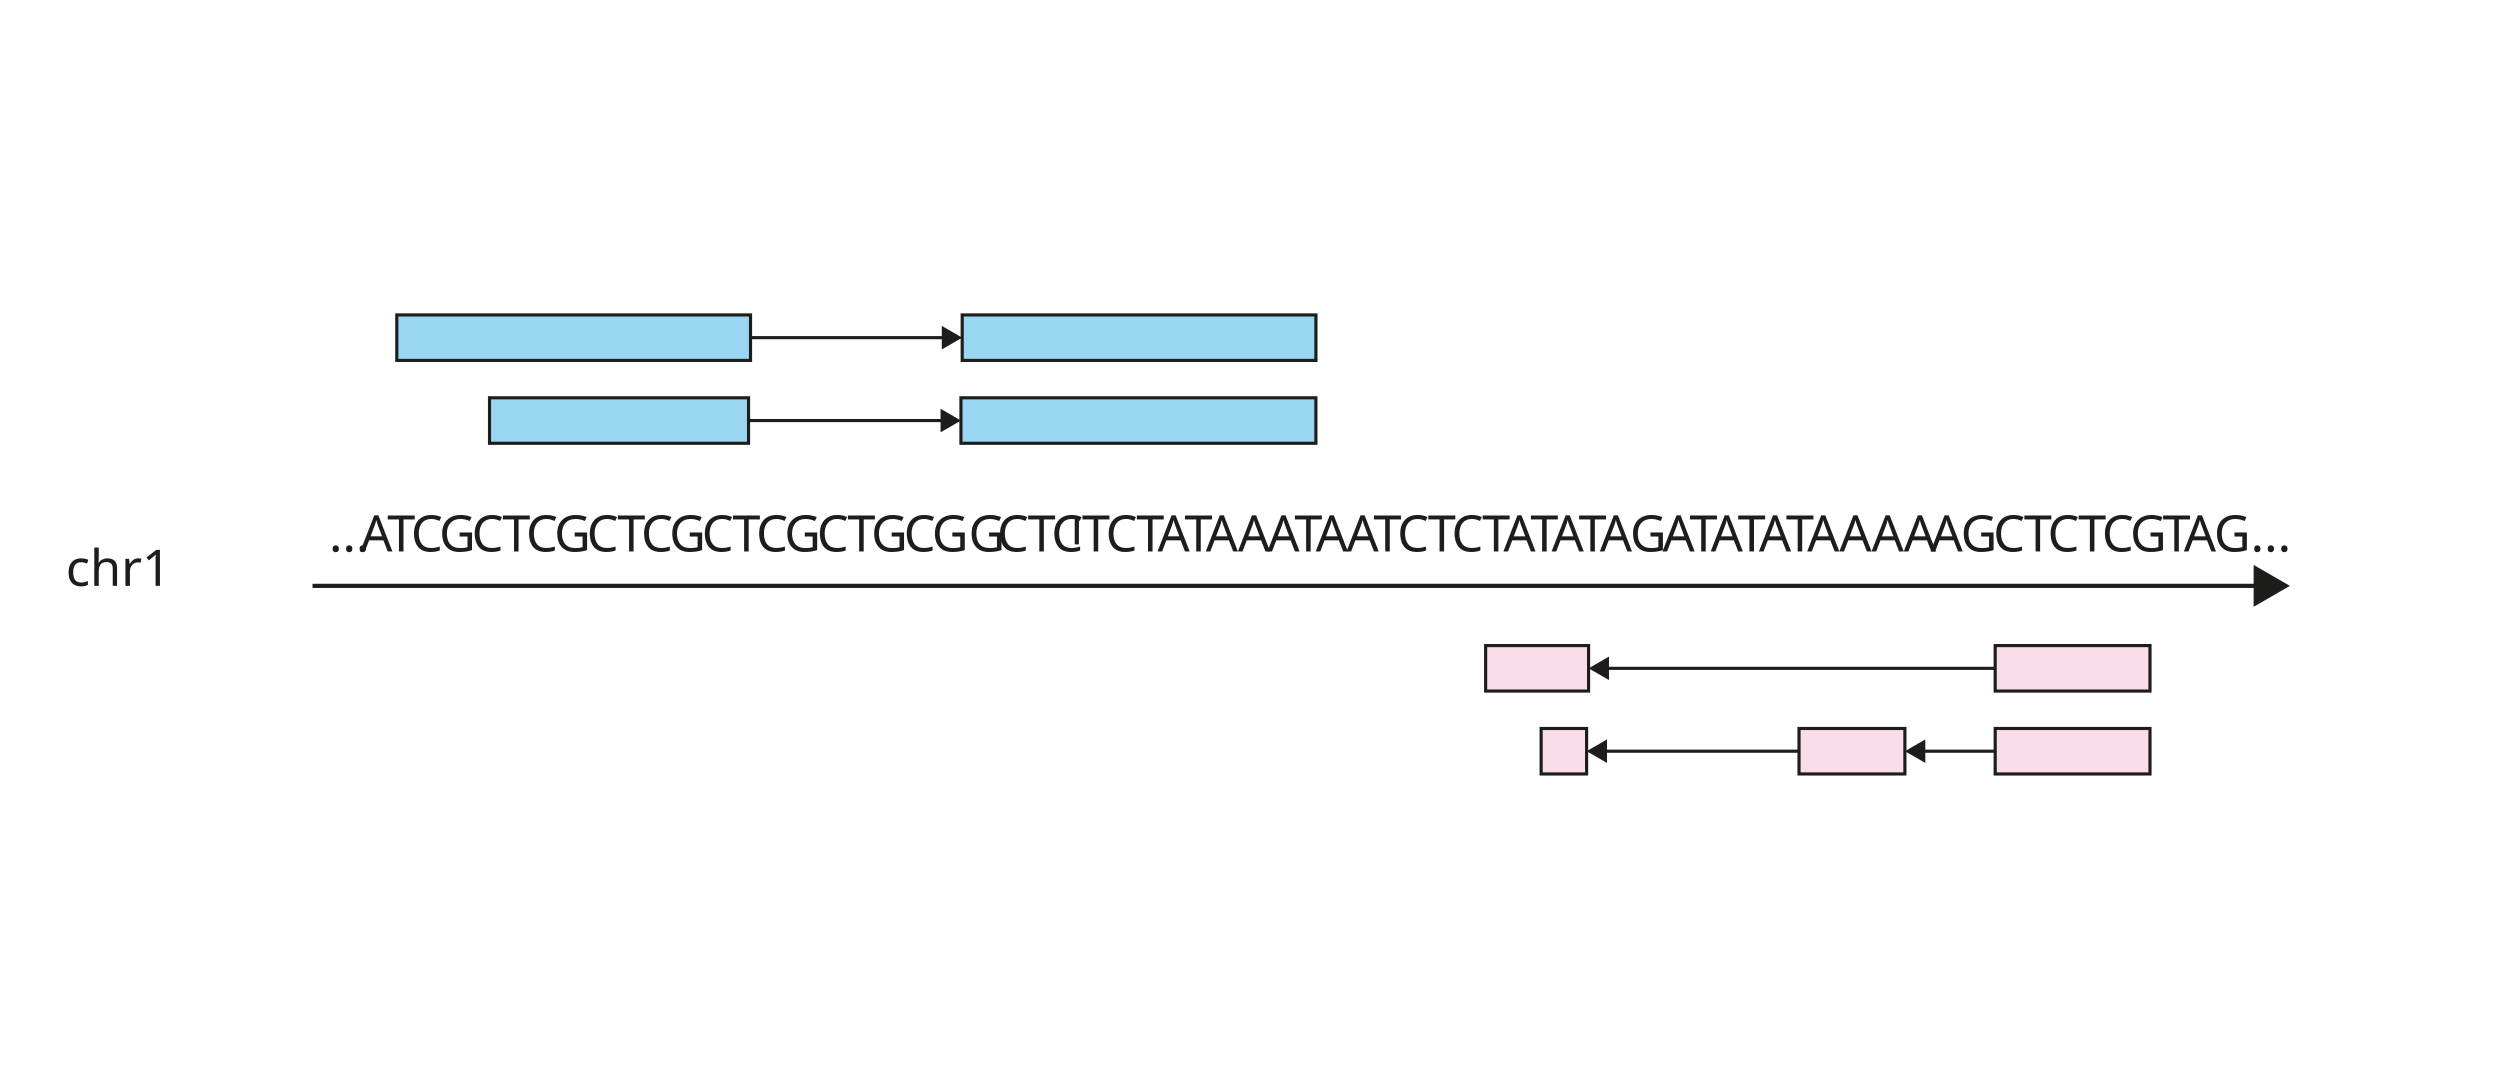
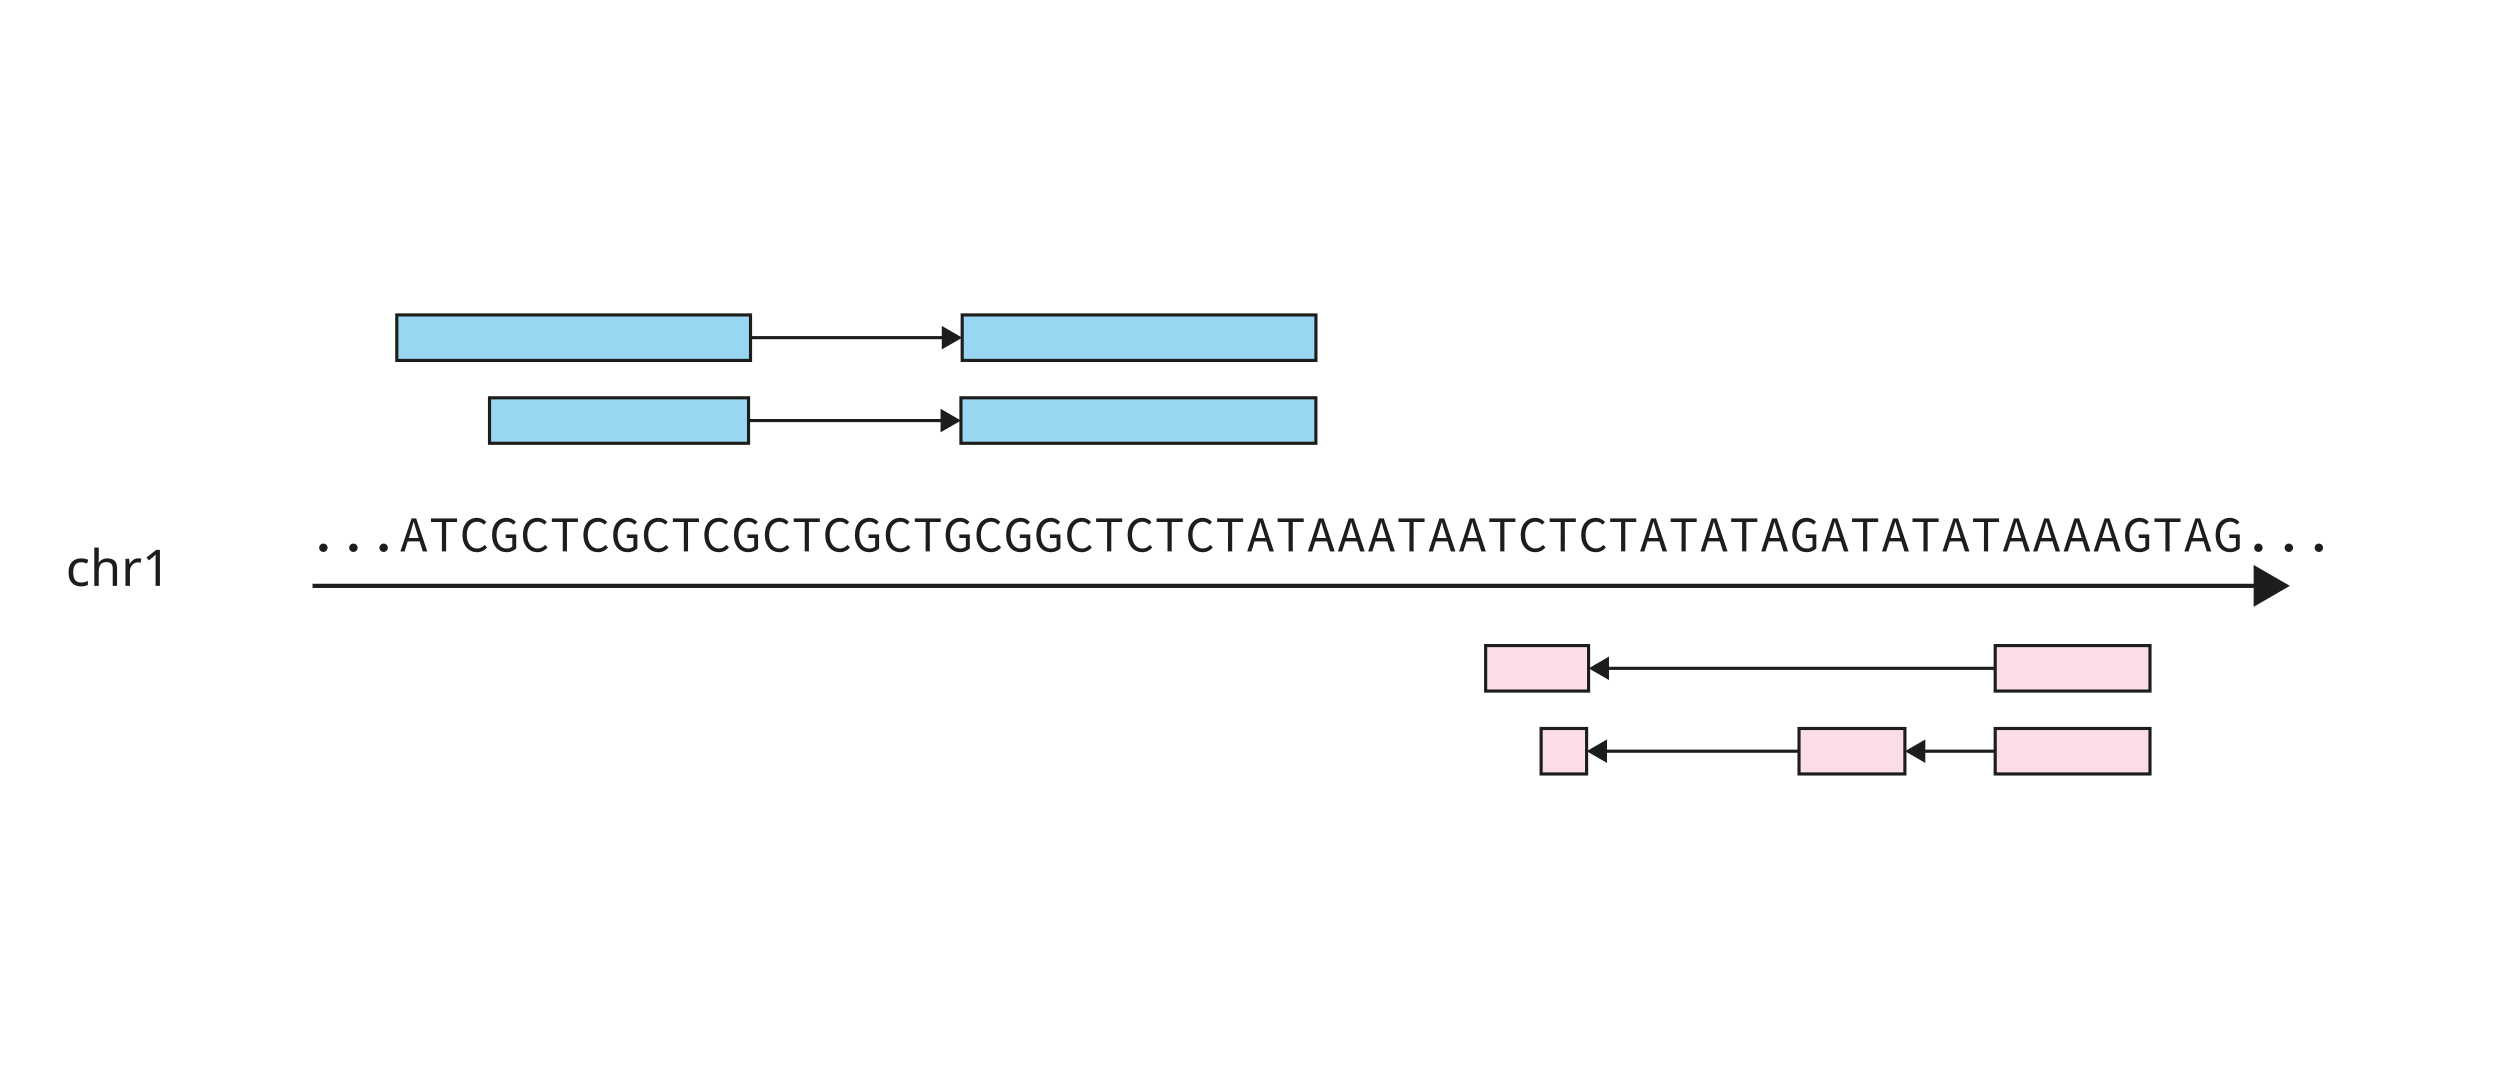
<svg xmlns="http://www.w3.org/2000/svg" id="Layer_1" data-name="Layer 1" viewBox="0 0 595.28 253.67">
  <defs>
-     <style>.cls-1,.cls-20{fill:none;}.cls-1,.cls-19,.cls-20,.cls-21{stroke:#1d1d1b;stroke-miterlimit:10;}.cls-1{stroke-linecap:square;}.cls-2,.cls-3{fill:#1d1d1b;}.cls-3{font-size:12px;font-family:MyriadPro-Regular, Myriad Pro;}.cls-4{letter-spacing:-0.08em;}.cls-5{letter-spacing:-0.03em;}.cls-6{letter-spacing:-0.02em;}.cls-7{letter-spacing:0.03em;}.cls-8{letter-spacing:-0.02em;}.cls-9{letter-spacing:-0.03em;}.cls-10{letter-spacing:0.03em;}.cls-11{letter-spacing:-0.07em;}.cls-12{letter-spacing:-0.08em;}.cls-13{letter-spacing:0em;}.cls-14{letter-spacing:-0.08em;}.cls-15{letter-spacing:0em;}.cls-16{letter-spacing:-0.07em;}.cls-17{letter-spacing:-0.08em;}.cls-18{letter-spacing:-0.01em;}.cls-19{fill:#98d6f2;}.cls-19,.cls-20,.cls-21{stroke-width:0.75px;}.cls-21{fill:#fbddea;}</style>
+     <style>.cls-1,.cls-4{fill:none;}.cls-1,.cls-3,.cls-4,.cls-5{stroke:#1d1d1b;stroke-miterlimit:10;}.cls-1{stroke-linecap:square;}.cls-2,.cls-6{fill:#1d1d1b;}.cls-3{fill:#98d6f2;}.cls-3,.cls-4,.cls-5{stroke-width:0.75px;}.cls-5{fill:#fbddea;}.cls-6{font-size:12px;font-family:MyriadPro-Regular, Myriad Pro;}</style>
  </defs>
  <line class="cls-1" x1="74.92" y1="139.5" x2="538.07" y2="139.5" />
  <polygon class="cls-2" points="536.62 144.49 545.25 139.5 536.62 134.52 536.62 144.49" />
-   <text class="cls-3" transform="translate(78.33 131.31)">...<tspan class="cls-4" x="7.45" y="0">A</tspan>
-     <tspan class="cls-5" x="13.87" y="0">T</tspan>
-     <tspan class="cls-6" x="19.51" y="0">C</tspan>
-     <tspan x="26.22" y="0">G</tspan>
-     <tspan class="cls-7" x="33.97" y="0">C</tspan>
-     <tspan class="cls-5" x="41.27" y="0">T</tspan>
-     <tspan class="cls-8" x="46.91" y="0">C</tspan>
-     <tspan x="53.62" y="0">G</tspan>
-     <tspan class="cls-7" x="61.37" y="0">C</tspan>
-     <tspan class="cls-9" x="68.66" y="0">T</tspan>
-     <tspan class="cls-8" x="74.3" y="0">C</tspan>
-     <tspan x="81.01" y="0">G</tspan>
-     <tspan class="cls-7" x="88.76" y="0">C</tspan>
-     <tspan class="cls-5" x="96.06" y="0">T</tspan>
-     <tspan class="cls-6" x="101.7" y="0">C</tspan>
-     <tspan x="108.41" y="0">G</tspan>
-     <tspan class="cls-7" x="116.16" y="0">C</tspan>
-     <tspan class="cls-5" x="123.45" y="0">T</tspan>
-     <tspan x="129.09" y="0">G</tspan>
-     <tspan class="cls-8" x="136.85" y="0">C</tspan>
-     <tspan x="143.55" y="0">GG</tspan>
-     <tspan class="cls-7" x="159.06" y="0">C</tspan>
-     <tspan class="cls-5" x="166.35" y="0">T</tspan>
-     <tspan class="cls-10" x="171.99" y="0">C</tspan>
-     <tspan class="cls-5" x="179.29" y="0">T</tspan>
-     <tspan class="cls-7" x="184.93" y="0">C</tspan>
-     <tspan class="cls-11" x="192.23" y="0">T</tspan>
-     <tspan class="cls-12" x="197.29" y="0">A</tspan>
-     <tspan class="cls-11" x="203.71" y="0">T</tspan>
-     <tspan class="cls-13" x="208.77" y="0">AA</tspan>
-     <tspan class="cls-12" x="223.46" y="0">A</tspan>
-     <tspan class="cls-14" x="229.88" y="0">T</tspan>
-     <tspan class="cls-15" x="234.95" y="0">A</tspan>
-     <tspan class="cls-12" x="242.29" y="0">A</tspan>
-     <tspan class="cls-9" x="248.71" y="0">T</tspan>
-     <tspan class="cls-7" x="254.35" y="0">C</tspan>
-     <tspan class="cls-9" x="261.65" y="0">T</tspan>
-     <tspan class="cls-7" x="267.29" y="0">C</tspan>
-     <tspan class="cls-16" x="274.58" y="0">T</tspan>
-     <tspan class="cls-12" x="279.65" y="0">A</tspan>
-     <tspan class="cls-14" x="286.07" y="0">T</tspan>
-     <tspan class="cls-17" x="291.13" y="0">A</tspan>
-     <tspan class="cls-14" x="297.55" y="0">T</tspan>
-     <tspan class="cls-18" x="302.61" y="0">A</tspan>
-     <tspan x="309.78" y="0">G</tspan>
-     <tspan class="cls-12" x="317.53" y="0">A</tspan>
-     <tspan class="cls-16" x="323.95" y="0">T</tspan>
-     <tspan class="cls-12" x="329.01" y="0">A</tspan>
-     <tspan class="cls-14" x="335.43" y="0">T</tspan>
-     <tspan class="cls-12" x="340.5" y="0">A</tspan>
-     <tspan class="cls-16" x="346.92" y="0">T</tspan>
-     <tspan x="351.98" y="0">AAAA</tspan>
-     <tspan class="cls-18" x="381.36" y="0">A</tspan>
-     <tspan x="388.52" y="0">G</tspan>
-     <tspan class="cls-7" x="396.27" y="0">C</tspan>
-     <tspan class="cls-9" x="403.57" y="0">T</tspan>
-     <tspan class="cls-7" x="409.21" y="0">C</tspan>
-     <tspan class="cls-9" x="416.5" y="0">T</tspan>
-     <tspan class="cls-8" x="422.14" y="0">C</tspan>
-     <tspan x="428.85" y="0">G</tspan>
-     <tspan class="cls-16" x="436.6" y="0">T</tspan>
-     <tspan class="cls-18" x="441.67" y="0">A</tspan>
-     <tspan x="448.83" y="0">G...</tspan>
-   </text>
-   <rect class="cls-19" x="94.48" y="74.99" width="84.23" height="10.83" />
-   <line class="cls-20" x1="178.71" y1="80.4" x2="225.07" y2="80.4" />
+   <path class="cls-2" d="M76,130.43a1,1,0,1,1,2,0,1,1,0,1,1-2,0Z" />
+   <path class="cls-2" d="M83.15,130.43a1,1,0,1,1,1,1A1,1,0,0,1,83.15,130.43Z" />
+   <path class="cls-2" d="M90.35,130.43a1,1,0,1,1,2,0,1,1,0,1,1-2,0Z" />
+   <path class="cls-2" d="M98,123.44H99.1l2.65,7.87h-1.08l-1.35-4.39c-.28-.87-.54-1.74-.78-2.65h-.05c-.25.91-.51,1.78-.78,2.65l-1.38,4.39h-1Zm-1.25,4.67h3.61v.81H96.7Z" />
+   <path class="cls-2" d="M105.22,124.29h-2.6v-.85h6.21v.85h-2.6v7h-1Z" />
+   <path class="cls-2" d="M110.11,127.38c0-2.53,1.47-4.08,3.52-4.08a2.93,2.93,0,0,1,2.16,1l-.57.63a2.13,2.13,0,0,0-1.59-.7c-1.5,0-2.48,1.21-2.48,3.16s1,3.22,2.48,3.22a2.31,2.31,0,0,0,1.77-.87l.57.61a3,3,0,0,1-2.43,1.14C111.59,131.45,110.11,129.94,110.11,127.38Z" />
+   <path class="cls-2" d="M117.16,127.38c0-2.55,1.45-4.08,3.49-4.08a2.87,2.87,0,0,1,2.17,1l-.57.63a2.06,2.06,0,0,0-1.6-.7c-1.47,0-2.43,1.21-2.43,3.16s.87,3.22,2.41,3.22a1.93,1.93,0,0,0,1.35-.46v-2.05h-1.56v-.83h2.5v3.31a3.27,3.27,0,0,1-2.35.91C118.59,131.45,117.16,129.94,117.16,127.38Z" />
+   <path class="cls-2" d="M124.51,127.38c0-2.53,1.47-4.08,3.52-4.08a2.93,2.93,0,0,1,2.16,1l-.57.63a2.13,2.13,0,0,0-1.59-.7c-1.5,0-2.48,1.21-2.48,3.16s1,3.22,2.48,3.22a2.31,2.31,0,0,0,1.77-.87l.57.61a3,3,0,0,1-2.43,1.14C126,131.45,124.51,129.94,124.51,127.38Z" />
+   <path class="cls-2" d="M134,124.29h-2.6v-.85h6.21v.85H135v7h-1Z" />
+   <path class="cls-2" d="M138.91,127.38c0-2.53,1.47-4.08,3.52-4.08a2.93,2.93,0,0,1,2.16,1l-.58.63a2.09,2.09,0,0,0-1.58-.7c-1.5,0-2.48,1.21-2.48,3.16s1,3.22,2.48,3.22a2.27,2.27,0,0,0,1.76-.87l.58.61a3,3,0,0,1-2.43,1.14C140.39,131.45,138.91,129.94,138.91,127.38Z" />
+   <path class="cls-2" d="M146,127.38c0-2.55,1.45-4.08,3.49-4.08a2.87,2.87,0,0,1,2.17,1l-.57.63a2.06,2.06,0,0,0-1.6-.7c-1.47,0-2.43,1.21-2.43,3.16s.87,3.22,2.41,3.22a1.93,1.93,0,0,0,1.35-.46v-2.05h-1.56v-.83h2.5v3.31a3.27,3.27,0,0,1-2.35.91C147.39,131.45,146,129.94,146,127.38Z" />
+   <path class="cls-2" d="M153.31,127.38c0-2.53,1.47-4.08,3.52-4.08a2.93,2.93,0,0,1,2.16,1l-.58.63a2.09,2.09,0,0,0-1.58-.7c-1.5,0-2.48,1.21-2.48,3.16s1,3.22,2.48,3.22a2.27,2.27,0,0,0,1.76-.87l.58.61a3,3,0,0,1-2.43,1.14C154.79,131.45,153.31,129.94,153.31,127.38Z" />
+   <path class="cls-2" d="M162.82,124.29h-2.6v-.85h6.21v.85h-2.6v7h-1Z" />
+   <path class="cls-2" d="M167.71,127.38c0-2.53,1.47-4.08,3.52-4.08a2.93,2.93,0,0,1,2.16,1l-.58.63a2.09,2.09,0,0,0-1.58-.7c-1.5,0-2.48,1.21-2.48,3.16s1,3.22,2.48,3.22a2.27,2.27,0,0,0,1.76-.87l.58.61a3,3,0,0,1-2.43,1.14C169.19,131.45,167.71,129.94,167.71,127.38Z" />
+   <path class="cls-2" d="M174.76,127.38c0-2.55,1.45-4.08,3.49-4.08a2.88,2.88,0,0,1,2.17,1l-.57.63a2.08,2.08,0,0,0-1.6-.7c-1.47,0-2.43,1.21-2.43,3.16s.87,3.22,2.41,3.22a2,2,0,0,0,1.35-.46v-2.05H178v-.83h2.5v3.31a3.27,3.27,0,0,1-2.35.91C176.19,131.45,174.76,129.94,174.76,127.38Z" />
+   <path class="cls-2" d="M182.11,127.38c0-2.53,1.47-4.08,3.52-4.08a2.93,2.93,0,0,1,2.16,1l-.58.63a2.09,2.09,0,0,0-1.58-.7c-1.5,0-2.48,1.21-2.48,3.16s1,3.22,2.48,3.22a2.27,2.27,0,0,0,1.76-.87l.58.61a3,3,0,0,1-2.43,1.14C183.59,131.45,182.11,129.94,182.11,127.38Z" />
+   <path class="cls-2" d="M191.62,124.29H189v-.85h6.21v.85h-2.6v7h-1Z" />
+   <path class="cls-2" d="M196.5,127.38c0-2.53,1.48-4.08,3.53-4.08a2.93,2.93,0,0,1,2.16,1l-.58.63a2.09,2.09,0,0,0-1.58-.7c-1.5,0-2.48,1.21-2.48,3.16s1,3.22,2.48,3.22a2.27,2.27,0,0,0,1.76-.87l.58.61a3,3,0,0,1-2.44,1.14C198,131.45,196.5,129.94,196.5,127.38Z" />
+   <path class="cls-2" d="M203.56,127.38c0-2.55,1.45-4.08,3.49-4.08a2.88,2.88,0,0,1,2.17,1l-.57.63a2.08,2.08,0,0,0-1.6-.7c-1.47,0-2.43,1.21-2.43,3.16s.87,3.22,2.41,3.22a2,2,0,0,0,1.35-.46v-2.05h-1.56v-.83h2.5v3.31a3.27,3.27,0,0,1-2.35.91C205,131.45,203.56,129.94,203.56,127.38Z" />
+   <path class="cls-2" d="M210.9,127.38c0-2.53,1.48-4.08,3.53-4.08a2.93,2.93,0,0,1,2.16,1l-.58.63a2.09,2.09,0,0,0-1.58-.7c-1.5,0-2.48,1.21-2.48,3.16s1,3.22,2.48,3.22a2.27,2.27,0,0,0,1.76-.87l.58.61a3,3,0,0,1-2.44,1.14C212.39,131.45,210.9,129.94,210.9,127.38Z" />
+   <path class="cls-2" d="M220.42,124.29h-2.6v-.85H224v.85h-2.6v7h-1Z" />
+   <path class="cls-2" d="M225.16,127.38c0-2.55,1.45-4.08,3.49-4.08a2.88,2.88,0,0,1,2.17,1l-.57.63a2.08,2.08,0,0,0-1.6-.7c-1.47,0-2.43,1.21-2.43,3.16s.87,3.22,2.41,3.22a2,2,0,0,0,1.35-.46v-2.05h-1.56v-.83h2.5v3.31a3.27,3.27,0,0,1-2.35.91C226.59,131.45,225.16,129.94,225.16,127.38Z" />
+   <path class="cls-2" d="M232.5,127.38c0-2.53,1.48-4.08,3.53-4.08a2.93,2.93,0,0,1,2.16,1l-.58.63a2.09,2.09,0,0,0-1.58-.7c-1.5,0-2.48,1.21-2.48,3.16s1,3.22,2.48,3.22a2.27,2.27,0,0,0,1.76-.87l.58.61a3,3,0,0,1-2.44,1.14C234,131.45,232.5,129.94,232.5,127.38Z" />
+   <path class="cls-2" d="M239.56,127.38c0-2.55,1.45-4.08,3.49-4.08a2.88,2.88,0,0,1,2.17,1l-.57.63a2.08,2.08,0,0,0-1.6-.7c-1.47,0-2.43,1.21-2.43,3.16s.87,3.22,2.41,3.22a2,2,0,0,0,1.35-.46v-2.05h-1.56v-.83h2.5v3.31a3.27,3.27,0,0,1-2.35.91C241,131.45,239.56,129.94,239.56,127.38Z" />
+   <path class="cls-2" d="M246.76,127.38c0-2.55,1.45-4.08,3.49-4.08a2.88,2.88,0,0,1,2.17,1l-.57.63a2.08,2.08,0,0,0-1.6-.7c-1.48,0-2.43,1.21-2.43,3.16s.87,3.22,2.41,3.22a2,2,0,0,0,1.35-.46v-2.05H250v-.83h2.5v3.31a3.27,3.27,0,0,1-2.35.91C248.19,131.45,246.76,129.94,246.76,127.38Z" />
+   <path class="cls-2" d="M254.1,127.38c0-2.53,1.48-4.08,3.53-4.08a2.93,2.93,0,0,1,2.16,1l-.58.63a2.09,2.09,0,0,0-1.58-.7c-1.5,0-2.48,1.21-2.48,3.16s1,3.22,2.48,3.22a2.27,2.27,0,0,0,1.76-.87l.58.61a3,3,0,0,1-2.44,1.14C255.59,131.45,254.1,129.94,254.1,127.38Z" />
+   <path class="cls-2" d="M263.62,124.29H261v-.85h6.21v.85h-2.6v7h-1Z" />
+   <path class="cls-2" d="M268.5,127.38c0-2.53,1.48-4.08,3.53-4.08a2.93,2.93,0,0,1,2.16,1l-.58.63a2.09,2.09,0,0,0-1.58-.7c-1.5,0-2.48,1.21-2.48,3.16s1,3.22,2.48,3.22a2.27,2.27,0,0,0,1.76-.87l.58.61a3,3,0,0,1-2.44,1.14C270,131.45,268.5,129.94,268.5,127.38Z" />
+   <path class="cls-2" d="M278,124.29h-2.6v-.85h6.21v.85H279v7h-1Z" />
+   <path class="cls-2" d="M282.9,127.38c0-2.53,1.48-4.08,3.53-4.08a2.93,2.93,0,0,1,2.16,1l-.58.63a2.11,2.11,0,0,0-1.58-.7c-1.5,0-2.48,1.21-2.48,3.16s1,3.22,2.48,3.22a2.27,2.27,0,0,0,1.76-.87l.58.61a3,3,0,0,1-2.44,1.14C284.39,131.45,282.9,129.94,282.9,127.38Z" />
+   <path class="cls-2" d="M292.42,124.29h-2.6v-.85H296v.85h-2.6v7h-1Z" />
+   <path class="cls-2" d="M299.55,123.44h1.15l2.65,7.87h-1.08l-1.36-4.39c-.27-.87-.54-1.74-.78-2.65h0c-.26.91-.51,1.78-.78,2.65l-1.38,4.39h-1Zm-1.25,4.67h3.61v.81H298.3Z" />
+   <path class="cls-2" d="M306.82,124.29h-2.6v-.85h6.21v.85h-2.6v7h-1Z" />
+   <path class="cls-2" d="M314,123.44h1.15l2.65,7.87h-1.08l-1.36-4.39c-.27-.87-.54-1.74-.78-2.65h0c-.26.91-.51,1.78-.78,2.65l-1.38,4.39h-1Zm-1.25,4.67h3.61v.81H312.7Z" />
+   <path class="cls-2" d="M321.15,123.44h1.15l2.65,7.87h-1.08l-1.36-4.39c-.27-.87-.54-1.74-.78-2.65h0c-.26.91-.51,1.78-.78,2.65l-1.38,4.39h-1Zm-1.25,4.67h3.61v.81H319.9Z" />
+   <path class="cls-2" d="M328.35,123.44h1.15l2.65,7.87h-1.08l-1.36-4.39c-.27-.87-.54-1.74-.78-2.65h0c-.26.91-.51,1.78-.78,2.65l-1.38,4.39h-1Zm-1.25,4.67h3.61v.81H327.1Z" />
+   <path class="cls-2" d="M335.62,124.29H333v-.85h6.21v.85h-2.61v7h-1Z" />
+   <path class="cls-2" d="M342.75,123.44h1.15l2.65,7.87h-1.08l-1.36-4.39c-.27-.87-.54-1.74-.78-2.65h0c-.26.91-.51,1.78-.79,2.65l-1.37,4.39h-1Zm-1.25,4.67h3.61v.81H341.5Z" />
+   <path class="cls-2" d="M350,123.44h1.15l2.65,7.87h-1.08l-1.36-4.39c-.27-.87-.54-1.74-.78-2.65h0c-.26.91-.51,1.78-.78,2.65l-1.38,4.39h-1Zm-1.25,4.67h3.61v.81H348.7Z" />
+   <path class="cls-2" d="M357.22,124.29h-2.6v-.85h6.21v.85h-2.61v7h-1Z" />
+   <path class="cls-2" d="M362.1,127.38c0-2.53,1.48-4.08,3.53-4.08a2.93,2.93,0,0,1,2.16,1l-.58.63a2.11,2.11,0,0,0-1.58-.7c-1.5,0-2.48,1.21-2.48,3.16s1,3.22,2.48,3.22a2.27,2.27,0,0,0,1.76-.87l.58.61a3.05,3.05,0,0,1-2.44,1.14C363.59,131.45,362.1,129.94,362.1,127.38Z" />
+   <path class="cls-2" d="M371.62,124.29H369v-.85h6.22v.85h-2.61v7h-1Z" />
+   <path class="cls-2" d="M376.5,127.38c0-2.53,1.48-4.08,3.53-4.08a2.93,2.93,0,0,1,2.16,1l-.58.63a2.11,2.11,0,0,0-1.58-.7c-1.5,0-2.48,1.21-2.48,3.16s1,3.22,2.48,3.22a2.27,2.27,0,0,0,1.76-.87l.58.61a3.05,3.05,0,0,1-2.44,1.14C378,131.45,376.5,129.94,376.5,127.38Z" />
+   <path class="cls-2" d="M386,124.29h-2.6v-.85h6.21v.85H387v7h-1Z" />
+   <path class="cls-2" d="M393.14,123.44h1.16l2.65,7.87h-1.08l-1.36-4.39c-.27-.87-.54-1.74-.78-2.65h-.05c-.25.91-.5,1.78-.78,2.65l-1.37,4.39h-1Zm-1.24,4.67h3.61v.81H391.9Z" />
+   <path class="cls-2" d="M400.42,124.29h-2.61v-.85H404v.85h-2.61v7h-1Z" />
+   <path class="cls-2" d="M407.54,123.44h1.16l2.65,7.87h-1.08l-1.36-4.39c-.27-.87-.54-1.74-.78-2.65h-.05c-.25.91-.5,1.78-.78,2.65l-1.37,4.39h-1Zm-1.24,4.67h3.61v.81H406.3Z" />
+   <path class="cls-2" d="M414.82,124.29h-2.61v-.85h6.22v.85h-2.61v7h-1Z" />
+   <path class="cls-2" d="M421.94,123.44h1.16l2.65,7.87h-1.08l-1.36-4.39c-.27-.87-.54-1.74-.78-2.65h0c-.25.91-.5,1.78-.78,2.65l-1.37,4.39h-1Zm-1.24,4.67h3.61v.81H420.7Z" />
+   <path class="cls-2" d="M426.76,127.38c0-2.55,1.45-4.08,3.49-4.08a2.9,2.9,0,0,1,2.17,1l-.58.63a2.06,2.06,0,0,0-1.59-.7c-1.48,0-2.44,1.21-2.44,3.16s.88,3.22,2.41,3.22a2,2,0,0,0,1.36-.46v-2.05H430v-.83h2.49v3.31a3.27,3.27,0,0,1-2.35.91C428.18,131.45,426.76,129.94,426.76,127.38Z" />
+   <path class="cls-2" d="M436.34,123.44h1.16l2.65,7.87h-1.08l-1.36-4.39c-.28-.87-.54-1.74-.78-2.65h-.05c-.25.91-.5,1.78-.78,2.65l-1.38,4.39h-1Zm-1.24,4.67h3.61v.81H435.1Z" />
+   <path class="cls-2" d="M443.62,124.29H441v-.85h6.22v.85h-2.61v7h-1Z" />
+   <path class="cls-2" d="M450.74,123.44h1.16l2.65,7.87h-1.08l-1.36-4.39c-.28-.87-.54-1.74-.78-2.65h-.05c-.25.91-.5,1.78-.78,2.65l-1.38,4.39h-1Zm-1.24,4.67h3.61v.81H449.5Z" />
+   <path class="cls-2" d="M458,124.29h-2.61v-.85h6.21v.85H459v7h-1Z" />
+   <path class="cls-2" d="M465.14,123.44h1.15l2.66,7.87h-1.08l-1.36-4.39c-.28-.87-.54-1.74-.78-2.65h-.05c-.25.91-.5,1.78-.78,2.65l-1.38,4.39h-1Zm-1.24,4.67h3.61v.81H463.9Z" />
+   <path class="cls-2" d="M472.42,124.29h-2.61v-.85H476v.85h-2.61v7h-1Z" />
+   <path class="cls-2" d="M479.54,123.44h1.16l2.65,7.87h-1.08l-1.36-4.39c-.28-.87-.54-1.74-.78-2.65h-.05c-.25.91-.5,1.78-.78,2.65l-1.38,4.39h-1Zm-1.24,4.67h3.61v.81H478.3Z" />
+   <path class="cls-2" d="M486.74,123.44h1.15l2.65,7.87h-1.07l-1.36-4.39c-.28-.87-.54-1.74-.78-2.65h-.05c-.25.91-.5,1.78-.78,2.65l-1.38,4.39h-1Zm-1.24,4.67h3.61v.81H485.5Z" />
+   <path class="cls-2" d="M493.94,123.44h1.15l2.66,7.87h-1.08l-1.36-4.39c-.28-.87-.54-1.74-.78-2.65h0c-.25.91-.5,1.78-.78,2.65l-1.38,4.39h-1Zm-1.24,4.67h3.61v.81H492.7Z" />
+   <path class="cls-2" d="M501.14,123.44h1.15l2.66,7.87h-1.08l-1.36-4.39c-.28-.87-.54-1.74-.78-2.65h-.05c-.25.91-.5,1.78-.78,2.65l-1.38,4.39h-1Zm-1.24,4.67h3.61v.81H499.9Z" />
+   <path class="cls-2" d="M506,127.38c0-2.55,1.45-4.08,3.49-4.08a2.9,2.9,0,0,1,2.17,1l-.58.63a2.06,2.06,0,0,0-1.59-.7c-1.48,0-2.44,1.21-2.44,3.16s.88,3.22,2.41,3.22a2,2,0,0,0,1.36-.46v-2.05h-1.56v-.83h2.49v3.31a3.27,3.27,0,0,1-2.35.91C507.38,131.45,506,129.94,506,127.38Z" />
+   <path class="cls-2" d="M515.62,124.29H513v-.85h6.21v.85h-2.6v7h-1Z" />
+   <path class="cls-2" d="M522.74,123.44h1.15l2.65,7.87h-1.07l-1.36-4.39c-.28-.87-.54-1.74-.78-2.65h-.05c-.25.91-.5,1.78-.78,2.65l-1.38,4.39h-1Zm-1.24,4.67h3.61v.81H521.5Z" />
+   <path class="cls-2" d="M527.56,127.38c0-2.55,1.45-4.08,3.49-4.08a2.9,2.9,0,0,1,2.17,1l-.58.63a2.06,2.06,0,0,0-1.59-.7c-1.48,0-2.44,1.21-2.44,3.16s.88,3.22,2.41,3.22a2,2,0,0,0,1.36-.46v-2.05h-1.56v-.83h2.49v3.31a3.27,3.27,0,0,1-2.35.91C529,131.45,527.56,129.94,527.56,127.38Z" />
+   <path class="cls-2" d="M536.75,130.43a1,1,0,1,1,1,1A1,1,0,0,1,536.75,130.43Z" />
+   <path class="cls-2" d="M544,130.43a1,1,0,1,1,1,1A1,1,0,0,1,544,130.43Z" />
+   <path class="cls-2" d="M551.15,130.43a1,1,0,1,1,1,1A1,1,0,0,1,551.15,130.43Z" />
+   <rect class="cls-3" x="94.48" y="74.99" width="84.23" height="10.83" />
+   <line class="cls-4" x1="178.71" y1="80.4" x2="225.07" y2="80.4" />
  <polygon class="cls-2" points="224.25 83.21 229.11 80.4 224.25 77.6 224.25 83.21" />
-   <rect class="cls-19" x="229.11" y="74.99" width="84.23" height="10.83" />
-   <line class="cls-20" x1="178.23" y1="100.14" x2="224.78" y2="100.14" />
+   <rect class="cls-3" x="229.11" y="74.99" width="84.23" height="10.83" />
+   <line class="cls-4" x1="178.23" y1="100.14" x2="224.78" y2="100.14" />
  <polygon class="cls-2" points="223.96 102.94 228.81 100.14 223.96 97.33 223.96 102.94" />
-   <rect class="cls-19" x="116.56" y="94.72" width="61.68" height="10.83" />
-   <rect class="cls-19" x="228.81" y="94.72" width="84.52" height="10.83" />
-   <rect class="cls-21" x="353.75" y="153.72" width="24.51" height="10.83" />
-   <line class="cls-20" x1="382.3" y1="159.14" x2="475.08" y2="159.14" />
+   <rect class="cls-3" x="116.56" y="94.72" width="61.68" height="10.83" />
+   <rect class="cls-3" x="228.81" y="94.72" width="84.52" height="10.83" />
+   <rect class="cls-5" x="353.75" y="153.72" width="24.51" height="10.83" />
+   <line class="cls-4" x1="382.3" y1="159.14" x2="475.08" y2="159.14" />
  <polygon class="cls-2" points="383.12 161.94 378.27 159.14 383.12 156.33 383.12 161.94" />
-   <rect class="cls-21" x="475.08" y="153.72" width="36.86" height="10.83" />
-   <line class="cls-20" x1="381.83" y1="178.87" x2="428.37" y2="178.87" />
+   <rect class="cls-5" x="475.08" y="153.72" width="36.86" height="10.83" />
+   <line class="cls-4" x1="381.83" y1="178.87" x2="428.37" y2="178.87" />
  <polygon class="cls-2" points="382.65 181.67 377.79 178.87 382.65 176.06 382.65 181.67" />
-   <rect class="cls-21" x="366.96" y="173.46" width="10.83" height="10.83" />
-   <rect class="cls-21" x="428.37" y="173.46" width="25.21" height="10.83" />
-   <line class="cls-20" x1="457.62" y1="178.87" x2="475.08" y2="178.87" />
+   <rect class="cls-5" x="366.96" y="173.46" width="10.83" height="10.83" />
+   <rect class="cls-5" x="428.37" y="173.46" width="25.21" height="10.83" />
+   <line class="cls-4" x1="457.62" y1="178.87" x2="475.08" y2="178.87" />
  <polygon class="cls-2" points="458.44 181.67 453.58 178.87 458.44 176.06 458.44 181.67" />
-   <rect class="cls-21" x="475.08" y="173.46" width="36.86" height="10.83" />
-   <line class="cls-1" x1="256.4" y1="123.92" x2="256.4" y2="129.12" />
-   <text class="cls-3" transform="translate(15.68 139.5)">chr1</text>
+   <rect class="cls-5" x="475.08" y="173.46" width="36.86" height="10.83" />
+   <text class="cls-6" transform="translate(15.68 139.5)">chr1</text>
</svg>
